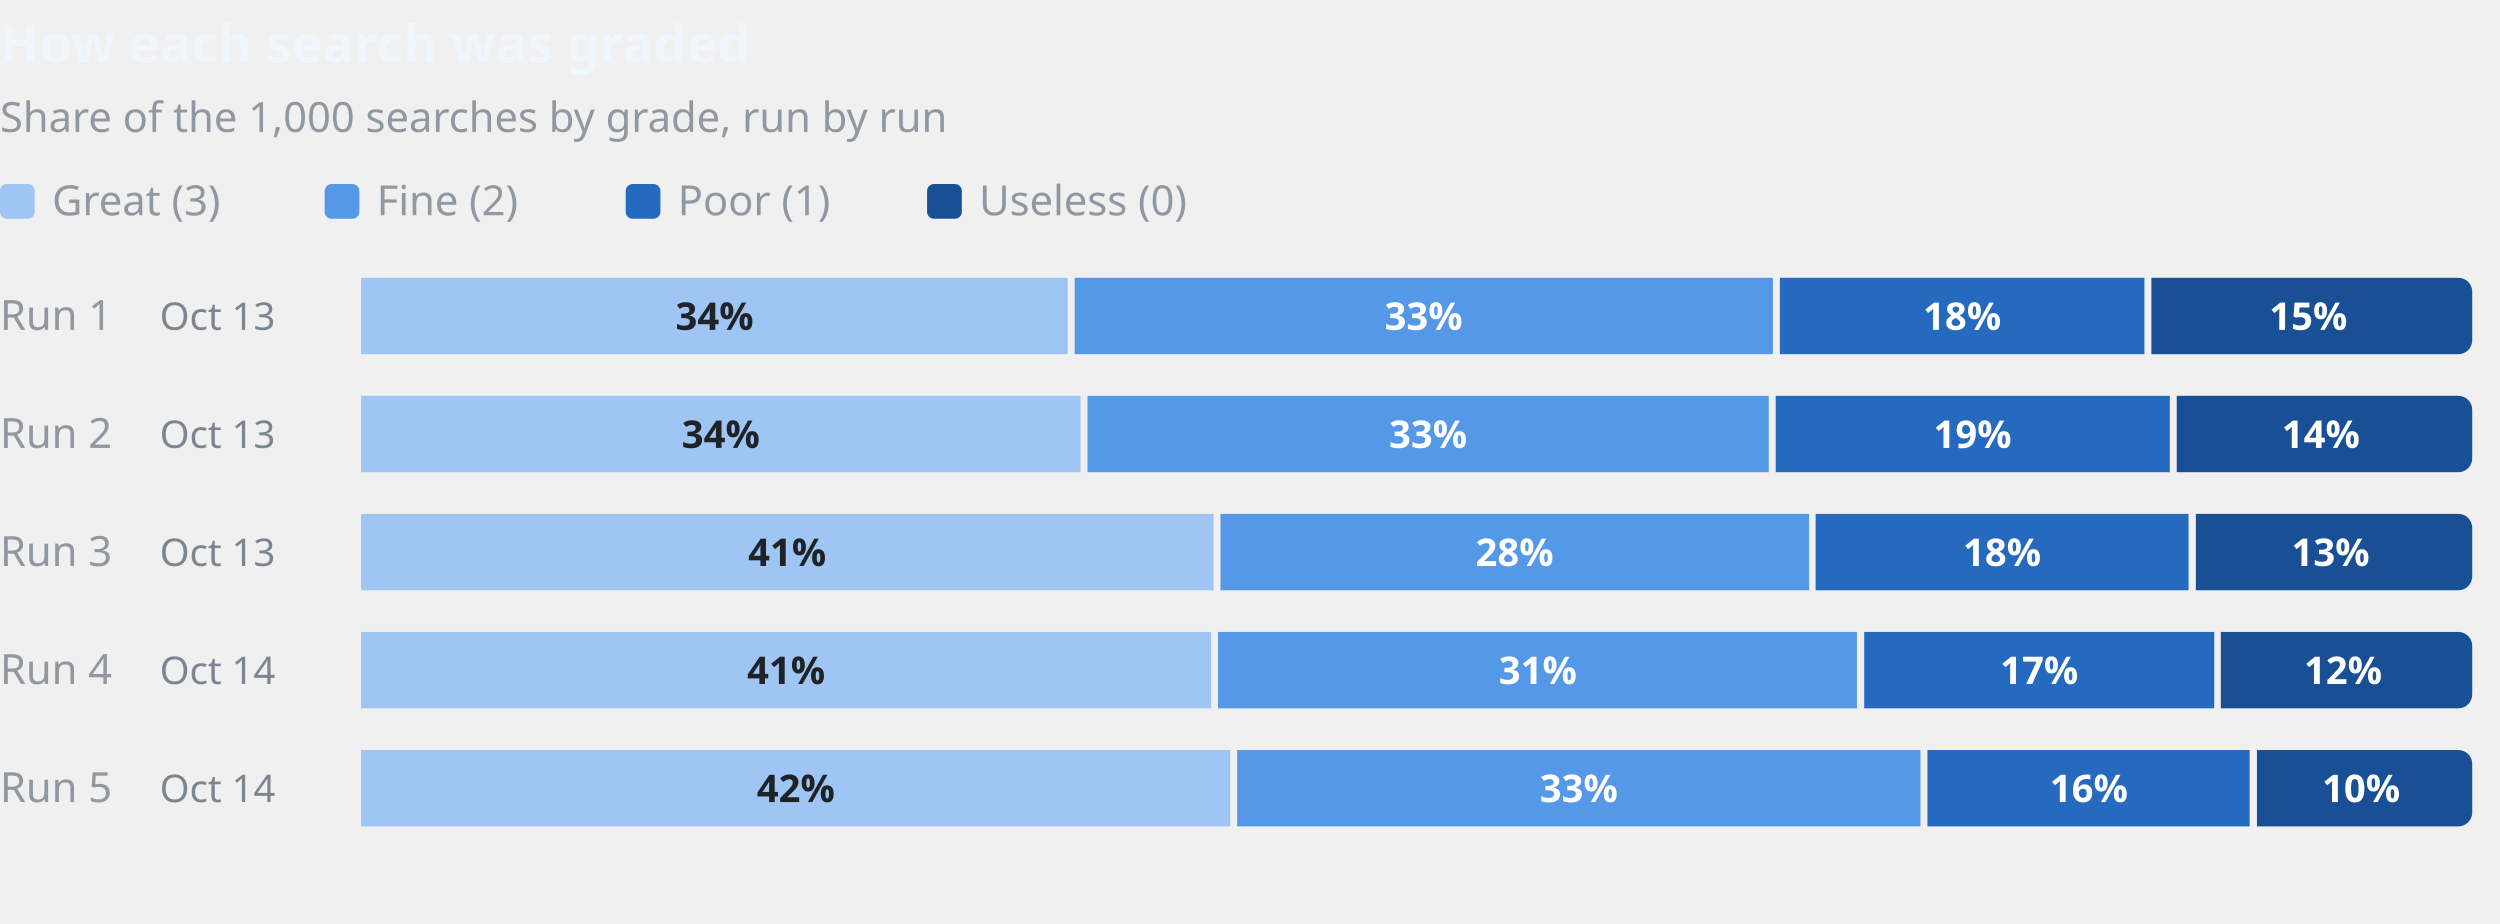
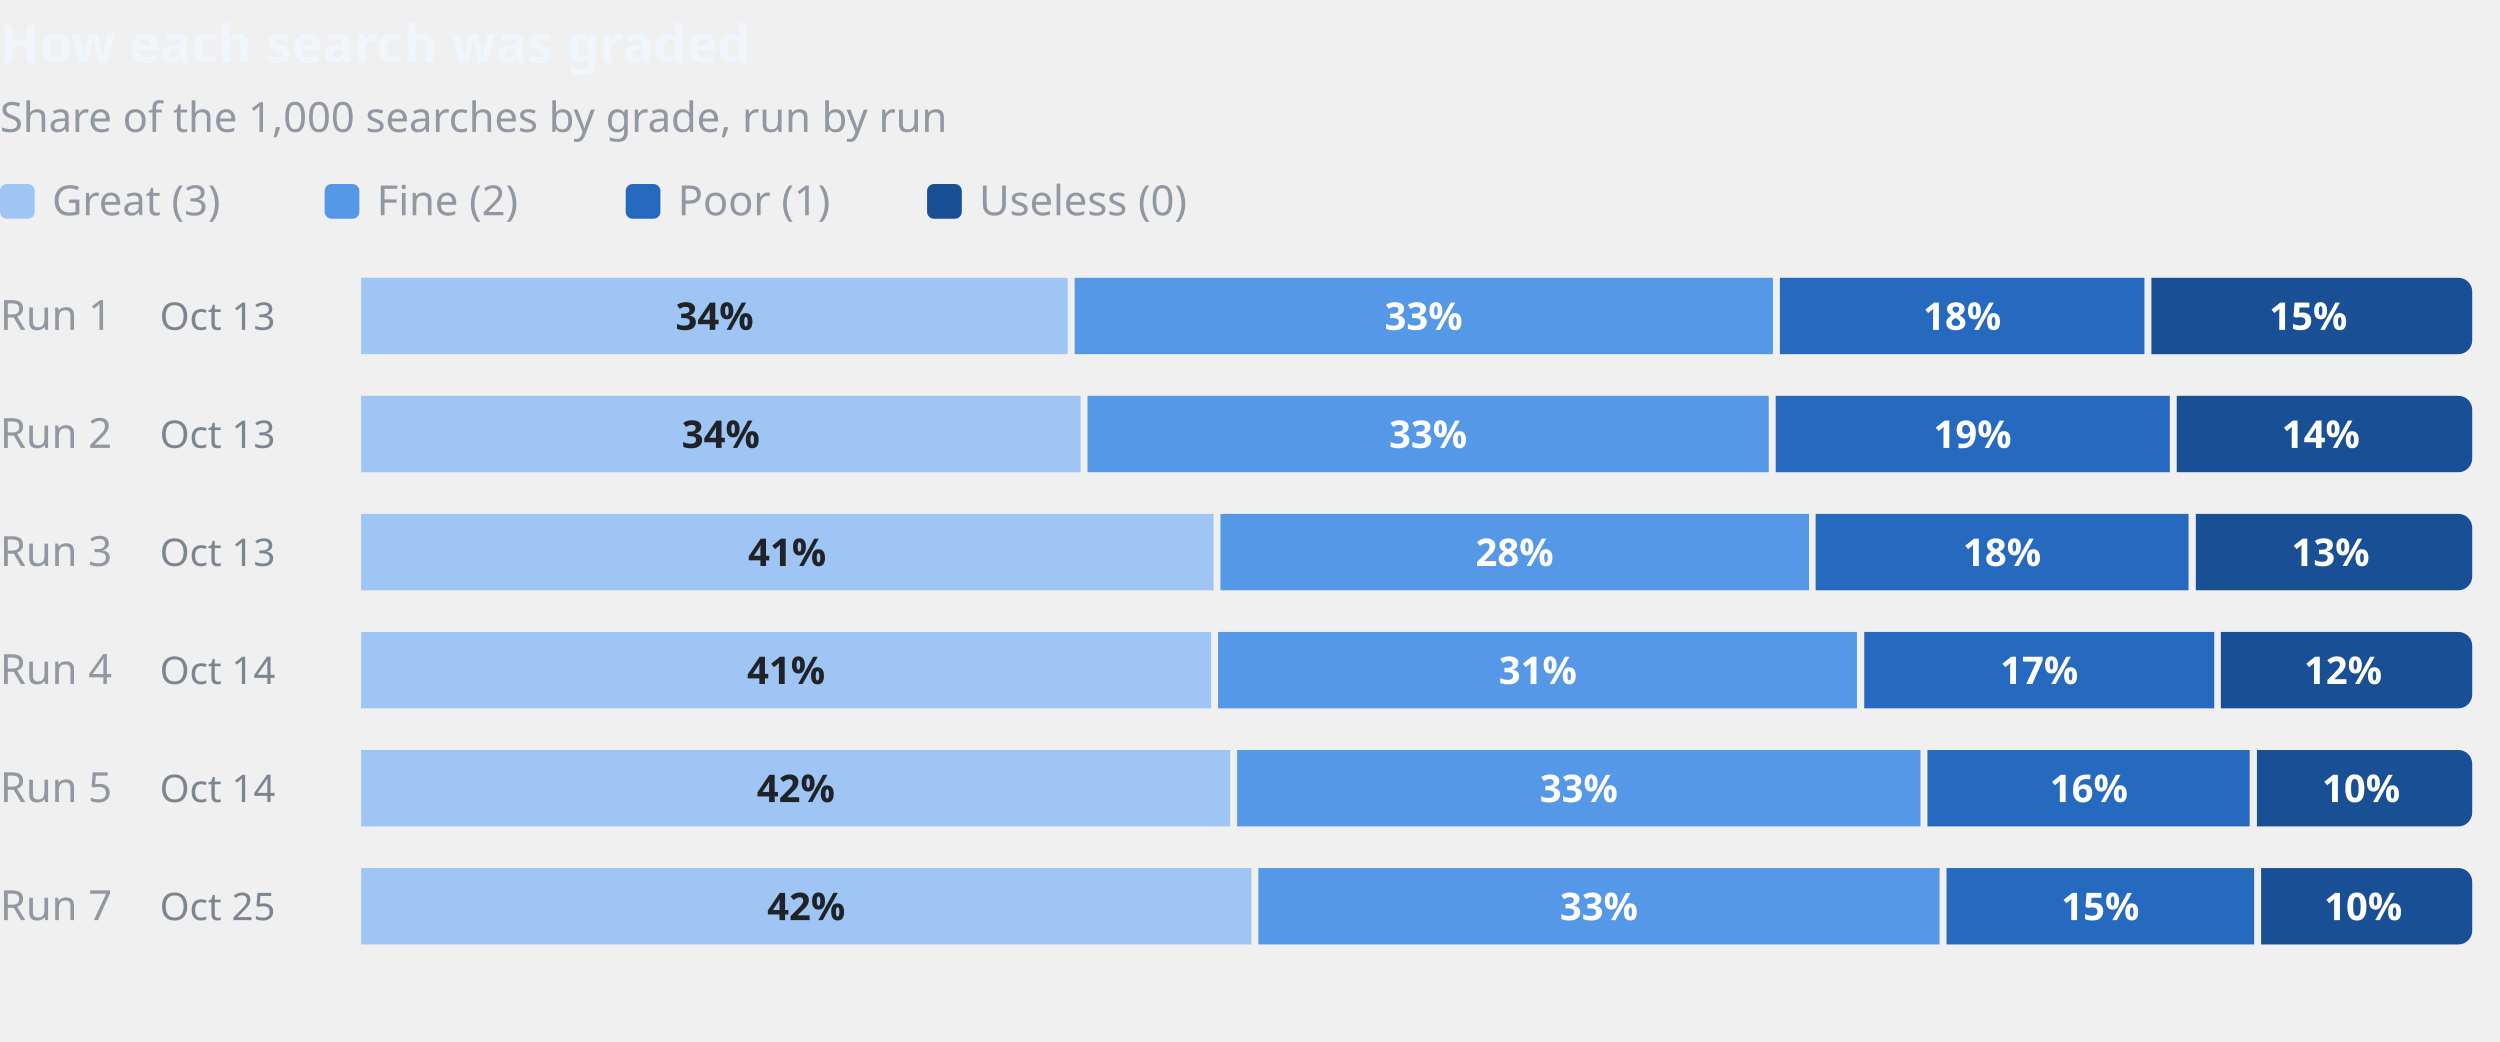
- <svg xmlns="http://www.w3.org/2000/svg" width="720" height="266" viewBox="0 0 720 266" role="img" font-family="-apple-system,BlinkMacSystemFont,'Segoe UI','Noto Sans',Helvetica,Arial,sans-serif">
+ <svg xmlns="http://www.w3.org/2000/svg" width="720" height="300" viewBox="0 0 720 300" role="img" font-family="-apple-system,BlinkMacSystemFont,'Segoe UI','Noto Sans',Helvetica,Arial,sans-serif">
  <text x="0.0" y="18.0" font-size="15" fill="#f0f6fc" text-anchor="start" font-weight="600">How each search was graded</text>
  <text x="0.0" y="38.0" font-size="12" fill="#9198a1" text-anchor="start" font-weight="400">Share of the 1,000 searches by grade, run by run</text>
  <rect x="0.0" y="53.0" width="10" height="10" rx="2" fill="#9ec5f4" />
  <text x="15.0" y="62.0" font-size="12" fill="#9198a1" text-anchor="start" font-weight="400">Great (3)</text>
  <rect x="93.5" y="53.0" width="10" height="10" rx="2" fill="#5598e7" />
  <text x="108.5" y="62.0" font-size="12" fill="#9198a1" text-anchor="start" font-weight="400">Fine (2)</text>
  <rect x="180.2" y="53.0" width="10" height="10" rx="2" fill="#256abf" />
  <text x="195.2" y="62.0" font-size="12" fill="#9198a1" text-anchor="start" font-weight="400">Poor (1)</text>
  <rect x="267.0" y="53.0" width="10" height="10" rx="2" fill="#184f95" />
  <text x="282.0" y="62.0" font-size="12" fill="#9198a1" text-anchor="start" font-weight="400">Useless (0)</text>
  <text x="0.0" y="95.0" font-size="12" fill="#9198a1" text-anchor="start" font-weight="400">Run 1</text>
  <text x="46.0" y="95.0" font-size="11" fill="#7d8590" text-anchor="start" font-weight="400">Oct 13</text>
  <rect x="104.0" y="80.0" width="203.5" height="22" fill="#9ec5f4" />
  <text x="205.8" y="95.0" font-size="11" fill="#1f2328" text-anchor="middle" font-weight="600">34%</text>
  <rect x="309.5" y="80.0" width="201.1" height="22" fill="#5598e7" />
  <text x="410.0" y="95.0" font-size="11" fill="#ffffff" text-anchor="middle" font-weight="600">33%</text>
  <rect x="512.6" y="80.0" width="105.0" height="22" fill="#256abf" />
  <text x="565.1" y="95.0" font-size="11" fill="#ffffff" text-anchor="middle" font-weight="600">18%</text>
  <path d="M619.6,80.0 h88.4 a4,4 0 0 1 4,4 v14 a4,4 0 0 1 -4,4 h-88.4 z" fill="#184f95" />
  <text x="664.8" y="95.0" font-size="11" fill="#ffffff" text-anchor="middle" font-weight="600">15%</text>
  <text x="0.0" y="129.0" font-size="12" fill="#9198a1" text-anchor="start" font-weight="400">Run 2</text>
  <text x="46.0" y="129.0" font-size="11" fill="#7d8590" text-anchor="start" font-weight="400">Oct 13</text>
  <rect x="104.0" y="114.0" width="207.2" height="22" fill="#9ec5f4" />
  <text x="207.6" y="129.0" font-size="11" fill="#1f2328" text-anchor="middle" font-weight="600">34%</text>
  <rect x="313.2" y="114.0" width="196.2" height="22" fill="#5598e7" />
  <text x="411.3" y="129.0" font-size="11" fill="#ffffff" text-anchor="middle" font-weight="600">33%</text>
  <rect x="511.4" y="114.0" width="113.5" height="22" fill="#256abf" />
  <text x="568.1" y="129.0" font-size="11" fill="#ffffff" text-anchor="middle" font-weight="600">19%</text>
  <path d="M626.9,114.0 h81.1 a4,4 0 0 1 4,4 v14 a4,4 0 0 1 -4,4 h-81.1 z" fill="#184f95" />
  <text x="668.4" y="129.0" font-size="11" fill="#ffffff" text-anchor="middle" font-weight="600">14%</text>
  <text x="0.0" y="163.0" font-size="12" fill="#9198a1" text-anchor="start" font-weight="400">Run 3</text>
  <text x="46.0" y="163.0" font-size="11" fill="#7d8590" text-anchor="start" font-weight="400">Oct 13</text>
  <rect x="104.0" y="148.0" width="245.5" height="22" fill="#9ec5f4" />
  <text x="226.7" y="163.0" font-size="11" fill="#1f2328" text-anchor="middle" font-weight="600">41%</text>
  <rect x="351.5" y="148.0" width="169.5" height="22" fill="#5598e7" />
  <text x="436.2" y="163.0" font-size="11" fill="#ffffff" text-anchor="middle" font-weight="600">28%</text>
  <rect x="522.9" y="148.0" width="107.4" height="22" fill="#256abf" />
  <text x="576.6" y="163.0" font-size="11" fill="#ffffff" text-anchor="middle" font-weight="600">18%</text>
  <path d="M632.4,148.0 h75.6 a4,4 0 0 1 4,4 v14 a4,4 0 0 1 -4,4 h-75.6 z" fill="#184f95" />
  <text x="671.2" y="163.0" font-size="11" fill="#ffffff" text-anchor="middle" font-weight="600">13%</text>
  <text x="0.0" y="197.0" font-size="12" fill="#9198a1" text-anchor="start" font-weight="400">Run 4</text>
  <text x="46.0" y="197.0" font-size="11" fill="#7d8590" text-anchor="start" font-weight="400">Oct 14</text>
  <rect x="104.0" y="182.0" width="244.8" height="22" fill="#9ec5f4" />
  <text x="226.4" y="197.0" font-size="11" fill="#1f2328" text-anchor="middle" font-weight="600">41%</text>
  <rect x="350.8" y="182.0" width="184.0" height="22" fill="#5598e7" />
  <text x="442.9" y="197.0" font-size="11" fill="#ffffff" text-anchor="middle" font-weight="600">31%</text>
  <rect x="536.9" y="182.0" width="100.8" height="22" fill="#256abf" />
  <text x="587.3" y="197.0" font-size="11" fill="#ffffff" text-anchor="middle" font-weight="600">17%</text>
  <path d="M639.6,182.0 h68.4 a4,4 0 0 1 4,4 v14 a4,4 0 0 1 -4,4 h-68.4 z" fill="#184f95" />
  <text x="674.8" y="197.0" font-size="11" fill="#ffffff" text-anchor="middle" font-weight="600">12%</text>
  <text x="0.0" y="231.0" font-size="12" fill="#9198a1" text-anchor="start" font-weight="400">Run 5</text>
  <text x="46.0" y="231.0" font-size="11" fill="#7d8590" text-anchor="start" font-weight="400">Oct 14</text>
  <rect x="104.0" y="216.0" width="250.3" height="22" fill="#9ec5f4" />
  <text x="229.2" y="231.0" font-size="11" fill="#1f2328" text-anchor="middle" font-weight="600">42%</text>
  <rect x="356.3" y="216.0" width="196.8" height="22" fill="#5598e7" />
  <text x="454.7" y="231.0" font-size="11" fill="#ffffff" text-anchor="middle" font-weight="600">33%</text>
  <rect x="555.1" y="216.0" width="92.8" height="22" fill="#256abf" />
  <text x="601.6" y="231.0" font-size="11" fill="#ffffff" text-anchor="middle" font-weight="600">16%</text>
  <path d="M650.0,216.0 h58.0 a4,4 0 0 1 4,4 v14 a4,4 0 0 1 -4,4 h-58.0 z" fill="#184f95" />
  <text x="680.0" y="231.0" font-size="11" fill="#ffffff" text-anchor="middle" font-weight="600">10%</text>
+   <text x="0.0" y="265.0" font-size="12" fill="#9198a1" text-anchor="start" font-weight="400">Run 7</text>
+   <text x="46.0" y="265.0" font-size="11" fill="#7d8590" text-anchor="start" font-weight="400">Oct 25</text>
+   <rect x="104.0" y="250.0" width="256.4" height="22" fill="#9ec5f4" />
+   <text x="232.2" y="265.0" font-size="11" fill="#1f2328" text-anchor="middle" font-weight="600">42%</text>
+   <rect x="362.4" y="250.0" width="196.2" height="22" fill="#5598e7" />
+   <text x="460.5" y="265.0" font-size="11" fill="#ffffff" text-anchor="middle" font-weight="600">33%</text>
+   <rect x="560.6" y="250.0" width="88.6" height="22" fill="#256abf" />
+   <text x="604.9" y="265.0" font-size="11" fill="#ffffff" text-anchor="middle" font-weight="600">15%</text>
+   <path d="M651.2,250.0 h56.8 a4,4 0 0 1 4,4 v14 a4,4 0 0 1 -4,4 h-56.8 z" fill="#184f95" />
+   <text x="680.6" y="265.0" font-size="11" fill="#ffffff" text-anchor="middle" font-weight="600">10%</text>
</svg>
